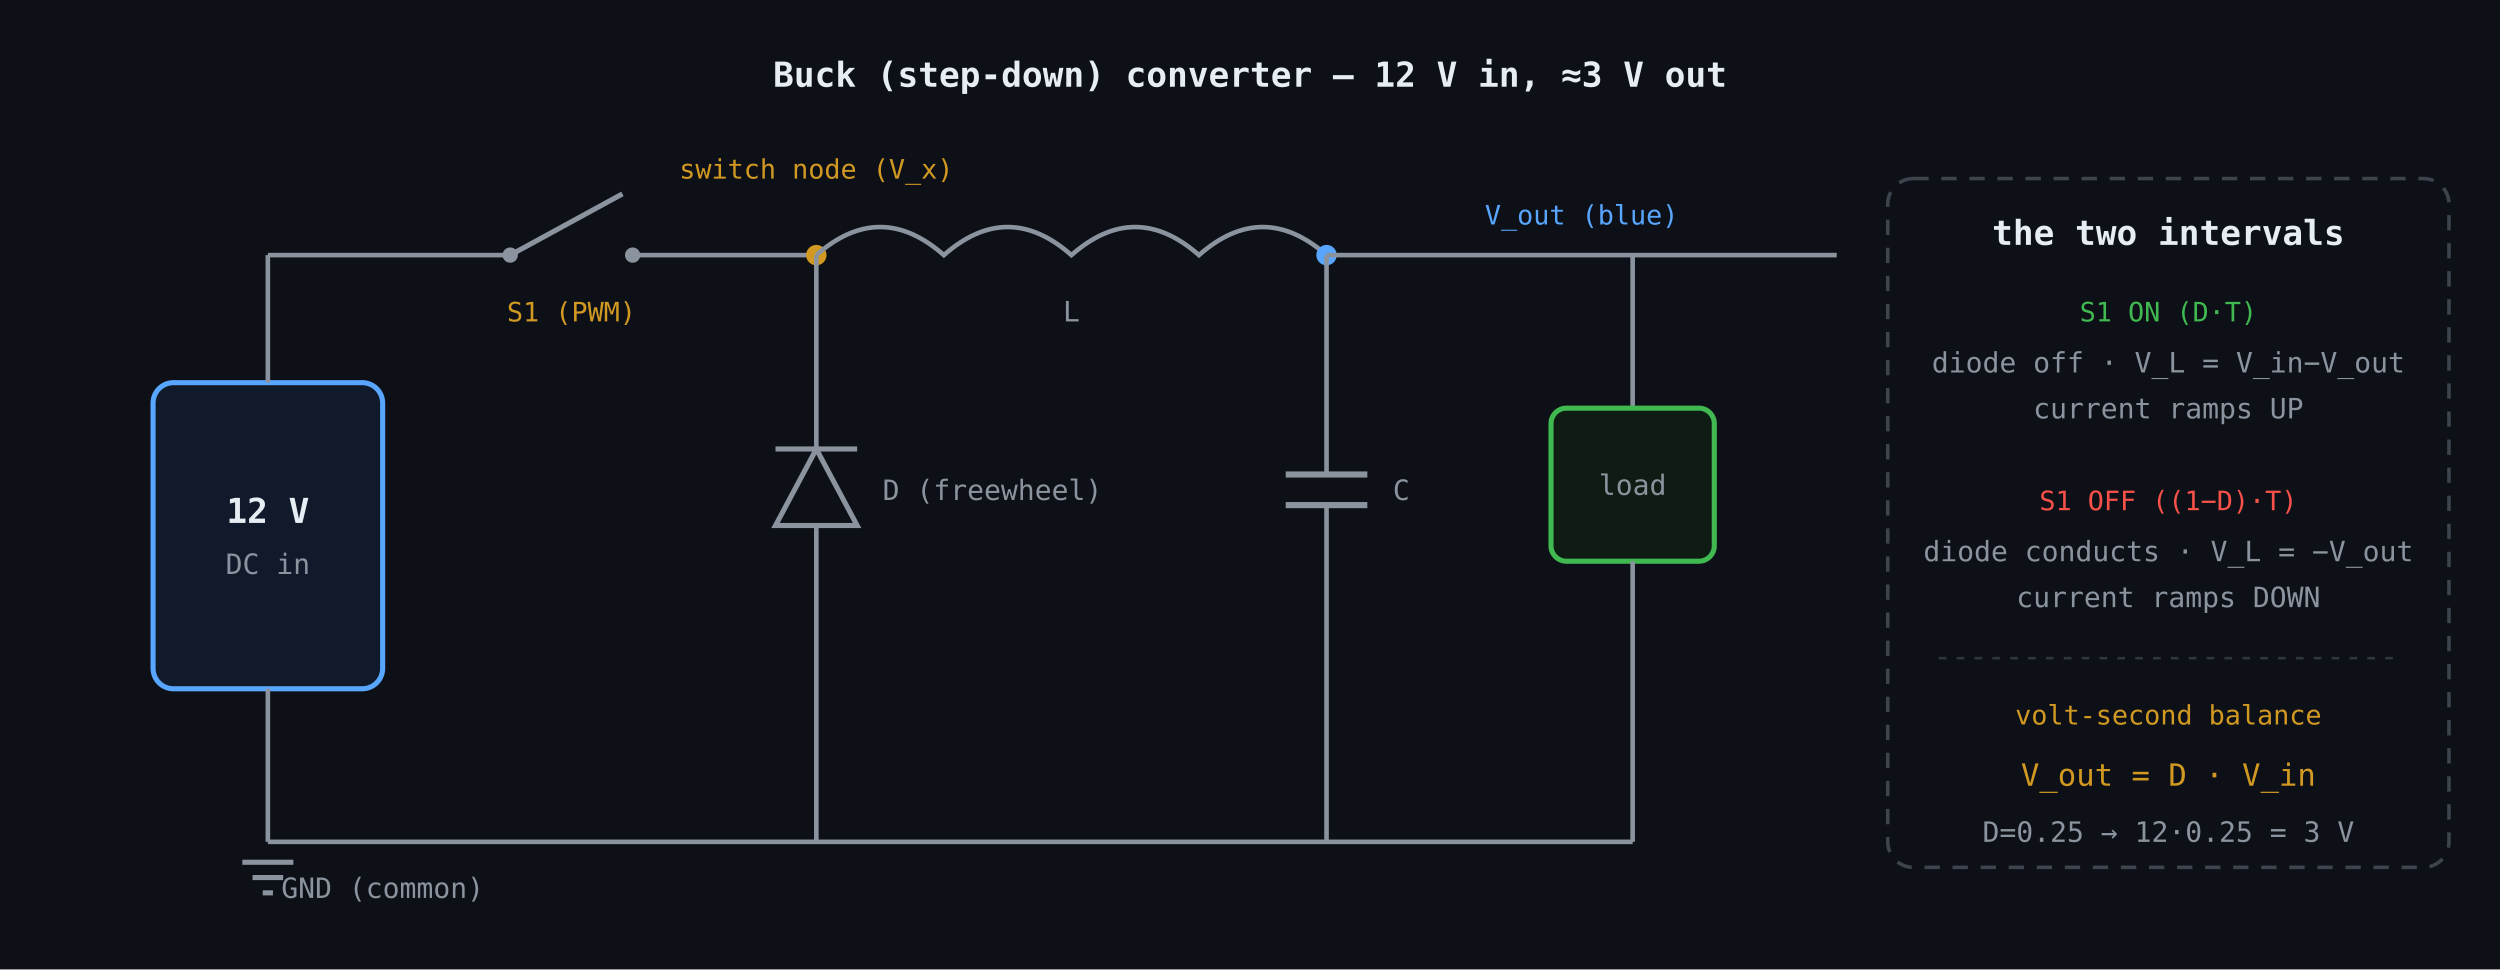
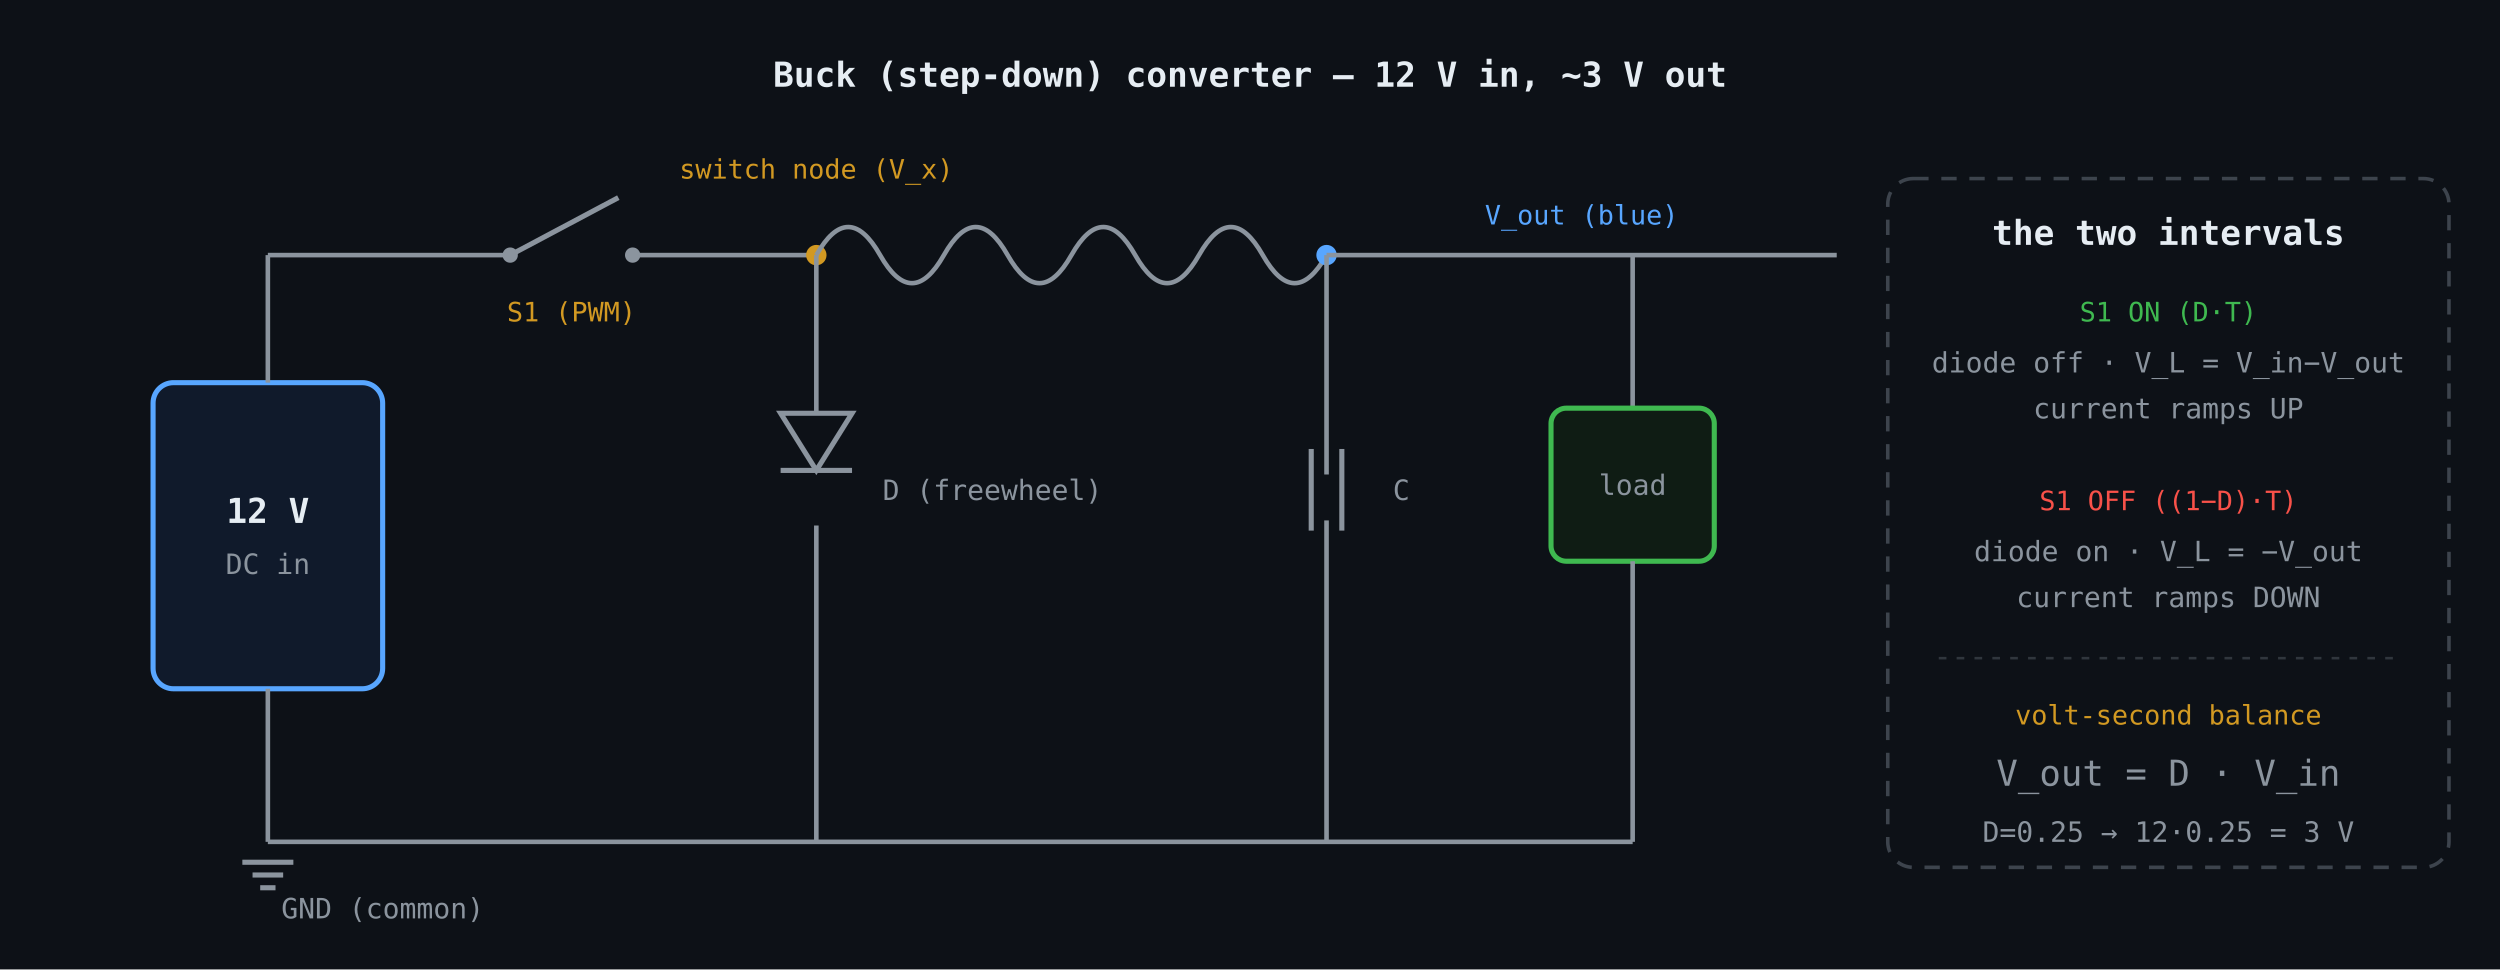
<svg xmlns="http://www.w3.org/2000/svg" viewBox="0 0 980 380" role="img" aria-label="Buck converter schematic with switch, freewheel diode, inductor, output capacitor and load" width="980" height="380">
  <style>
.h2m-bg{fill:#0d1117}
- *{box-sizing:border-box}
- /* Printing on a dark palette wastes ink and renders badly, so print is always light. */
- body{margin:0;background:#0d1117;color:#c9d1d9;
-   font:15px/1.65 system-ui,-apple-system,Segoe UI,Roboto,sans-serif;
-   padding:38px 22px 90px}
- main{max-width:1080px;margin:0 auto}
- figure{margin:22px 0;background:#161b22;border:1px solid #30363d;
-   border-radius:11px;padding:18px;overflow-x:auto}
- figure svg{display:block;width:100%;height:auto;min-width:680px}
- figcaption{color:#8b949e;font-size:12.5px;margin-top:12px;text-align:center}
- /* ---- SVG theming: every colour resolves through these classes so figures re-theme. */
svg text{font-family:ui-monospace,SFMono-Regular,Menlo,monospace;font-size:12px;fill:#c9d1d9}
svg text.t{font-size:13.5px;font-weight:700;fill:#e6edf3}
svg text.s{font-size:11px;fill:#8b949e}
svg text.xs{font-size:9.5px;fill:#8b949e}
svg text.l{font-size:10.5px;fill:#8b949e}
svg text.lb{font-size:10.5px;fill:#58a6ff}
svg text.lg{font-size:10.5px;fill:#3fb950}
svg text.lr{font-size:10.5px;fill:#f85149}
svg text.lp{font-size:10.5px;fill:#bc8cff}
svg text.la{font-size:10.5px;fill:#d29922}
- svg .fx-b{fill:#58a6ff}  svg .fx-g{fill:#3fb950}
- svg .fx-r{fill:#f85149}   svg .fx-a{fill:#d29922}
- svg .fx-p{fill:#bc8cff} svg .fx-n{fill:#8b949e}
svg .n{fill:#1a2029;stroke:#484f58;stroke-width:1.6}
svg .nb{fill:#101a2b;stroke:#58a6ff;stroke-width:2px}
svg .ng{fill:#0f1c14;stroke:#3fb950;stroke-width:2px}
svg .nr{fill:#201215;stroke:#f85149;stroke-width:2px}
svg .na{fill:#1e1a10;stroke:#d29922;stroke-width:2px}
svg .np{fill:#181228;stroke:#bc8cff;stroke-width:2px}
- svg .nd{fill:#15191f;stroke:#3d444d;stroke-width:1.5;stroke-dasharray:5 4}
svg .grp{fill:none;stroke:#3d444d;stroke-width:1.4;stroke-dasharray:6 5}
- svg .a{stroke:#8b949e;stroke-width:1.8;fill:none;marker-end:url(#ah)}
- svg .ab{stroke:#58a6ff;stroke-width:2;fill:none;marker-end:url(#ahb)}
- svg .ag{stroke:#3fb950;stroke-width:2;fill:none;marker-end:url(#ahg)}
- svg .ar{stroke:#f85149;stroke-width:2;fill:none;marker-end:url(#ahr)}
- svg .ap{stroke:#bc8cff;stroke-width:2;fill:none;marker-end:url(#ahp)}
- svg .aa{stroke:#d29922;stroke-width:2;fill:none;marker-end:url(#aha)}
svg .wire{stroke:#8b949e;stroke-width:1.8;fill:none}
svg .wire-r{stroke:#f85149;stroke-width:2.4;fill:none;stroke-linecap:round}
svg .wire-b{stroke:#58a6ff;stroke-width:2.4;fill:none;stroke-linecap:round}
svg .wire-a{stroke:#d29922;stroke-width:2.4;fill:none;stroke-linecap:round}
svg .wire-p{stroke:#bc8cff;stroke-width:2.4;fill:none;stroke-linecap:round}
svg .wire-g{stroke:#3fb950;stroke-width:2.4;fill:none;stroke-linecap:round}
svg .axis{stroke:#8b949e;stroke-width:1.5;fill:none}
svg .grid{stroke:#30363d;stroke-width:1;fill:none;stroke-dasharray:3 4}
svg .plot-b{stroke:#58a6ff;stroke-width:2.4;fill:none;stroke-linejoin:round}
- svg .plot-a{stroke:#d29922;stroke-width:2.4;fill:none;stroke-linejoin:round}
svg .plot-g{stroke:#3fb950;stroke-width:2.4;fill:none;stroke-linejoin:round}
svg .plot-r{stroke:#f85149;stroke-width:2.4;fill:none;stroke-linejoin:round}
+ svg .plot-a{stroke:#d29922;stroke-width:2.4;fill:none;stroke-linejoin:round}
svg .plot-p{stroke:#bc8cff;stroke-width:2.4;fill:none;stroke-linejoin:round}
- svg .fill-a{fill:#d29922;opacity:0.14}
- svg .fill-g{fill:#3fb950;opacity:0.14}
- svg .dash{stroke-dasharray:6 5}
- svg .mk-n{fill:#8b949e}  svg .mk-b{fill:#58a6ff}
- svg .mk-g{fill:#3fb950}  svg .mk-r{fill:#f85149}
- svg .mk-p{fill:#bc8cff} svg .mk-a{fill:#d29922}
+ svg .fill-g{fill:#3fb950;opacity:0.14;stroke:none}
+ svg .fill-a{fill:#d29922;opacity:0.14;stroke:none}
+ svg .a{stroke:#8b949e;stroke-width:1.8;fill:none;marker-end:url(#ah)}
+ svg .ab{stroke:#58a6ff;stroke-width:2;fill:none;marker-end:url(#ahb)}
+ svg .ag{stroke:#3fb950;stroke-width:2;fill:none;marker-end:url(#ahg)}
+ svg .ar{stroke:#f85149;stroke-width:2;fill:none;marker-end:url(#ahr)}
+ svg .ap{stroke:#bc8cff;stroke-width:2;fill:none;marker-end:url(#ahp)}
+ svg .aa{stroke:#d29922;stroke-width:2;fill:none;marker-end:url(#aha)}
+ svg .comp{stroke:#8b949e;stroke-width:2;fill:none}
+ svg .dotn{fill:#8b949e}
+ svg .dotb{fill:#58a6ff}
+ svg .dotg{fill:#3fb950}
+ svg .dotr{fill:#f85149}
+ svg .dota{fill:#d29922}
+ svg .dotp{fill:#bc8cff}
+ svg .mk-n{fill:#8b949e} svg .mk-b{fill:#58a6ff} svg .mk-g{fill:#3fb950}
+ svg .mk-r{fill:#f85149} svg .mk-p{fill:#bc8cff} svg .mk-a{fill:#d29922}
@media (prefers-color-scheme: light){
- body{background:#ffffff;color:#1f2328}
- figure{background:#f6f8fa;border:1px solid #d0d7de}
- figcaption{color:#57606a}
+ .h2m-bg{fill:#ffffff}
svg text{fill:#1f2328}
- svg text.t{fill:#010409}
- svg text.s{fill:#57606a}
- svg text.xs{fill:#57606a}
- svg text.l{fill:#57606a}
- svg text.lb{fill:#0550ae}
- svg text.lg{fill:#1a7f37}
- svg text.lr{fill:#cf222e}
- svg text.lp{fill:#8250df}
- svg text.la{fill:#9a6700}
- svg .fx-b{fill:#0550ae}
- svg .fx-g{fill:#1a7f37}
- svg .fx-r{fill:#cf222e}
- svg .fx-a{fill:#9a6700}
- svg .fx-p{fill:#8250df}
- svg .fx-n{fill:#57606a}
- svg .n{fill:#f6f8fa;stroke:#8c959f;stroke-width:1.6}
- svg .nb{fill:#ddf4ff;stroke:#0550ae;stroke-width:2.2px}
- svg .ng{fill:#dafbe1;stroke:#1a7f37;stroke-width:2.2px}
- svg .nr{fill:#ffebe9;stroke:#cf222e;stroke-width:2.2px}
- svg .na{fill:#fff8c5;stroke:#9a6700;stroke-width:2.2px}
- svg .np{fill:#fbefff;stroke:#8250df;stroke-width:2.2px}
- svg .nd{fill:#ffffff;stroke:#afb8c1;stroke-width:1.5;stroke-dasharray:5 4}
- svg .grp{fill:none;stroke:#afb8c1;stroke-width:1.4;stroke-dasharray:6 5}
- svg .a{stroke:#57606a;stroke-width:1.8;fill:none;marker-end:url(#ah)}
- svg .ab{stroke:#0550ae;stroke-width:2;fill:none;marker-end:url(#ahb)}
- svg .ag{stroke:#1a7f37;stroke-width:2;fill:none;marker-end:url(#ahg)}
- svg .ar{stroke:#cf222e;stroke-width:2;fill:none;marker-end:url(#ahr)}
- svg .ap{stroke:#8250df;stroke-width:2;fill:none;marker-end:url(#ahp)}
- svg .aa{stroke:#9a6700;stroke-width:2;fill:none;marker-end:url(#aha)}
- svg .wire{stroke:#57606a}
- svg .wire-r{stroke:#cf222e}
- svg .wire-b{stroke:#0550ae}
- svg .wire-a{stroke:#9a6700}
- svg .wire-p{stroke:#8250df}
- svg .wire-g{stroke:#1a7f37}
- svg .axis{stroke:#57606a}
- svg .grid{stroke:#d0d7de}
- svg .plot-b{stroke:#0550ae}
- svg .plot-a{stroke:#9a6700}
- svg .plot-g{stroke:#1a7f37}
- svg .plot-r{stroke:#cf222e}
- svg .plot-p{stroke:#8250df}
- svg .fill-a{fill:#9a6700;opacity:0.12}
- svg .fill-g{fill:#1a7f37;opacity:0.12}
- svg .mk-n{fill:#57606a}
- svg .mk-b{fill:#0550ae}
- svg .mk-g{fill:#1a7f37}
- svg .mk-r{fill:#cf222e}
- svg .mk-p{fill:#8250df}
- svg .mk-a{fill:#9a6700}
- .h2m-bg{fill:#ffffff}
+ svg text.t{fill:#010409} svg text.s{fill:#57606a} svg text.xs{fill:#57606a} svg text.l{fill:#57606a}
+ svg text.lb{fill:#0550ae} svg text.lg{fill:#1a7f37} svg text.lr{fill:#cf222e} svg text.lp{fill:#8250df} svg text.la{fill:#9a6700}
+ svg .n{fill:#f6f8fa;stroke:#8c959f} svg .nb{fill:#ddf4ff;stroke:#0550ae} svg .ng{fill:#dafbe1;stroke:#1a7f37}
+ svg .nr{fill:#ffebe9;stroke:#cf222e} svg .na{fill:#fff8c5;stroke:#9a6700} svg .np{fill:#fbefff;stroke:#8250df}
+ svg .grp{stroke:#afb8c1}
+ svg .wire{stroke:#57606a} svg .wire-r{stroke:#cf222e} svg .wire-b{stroke:#0550ae} svg .wire-a{stroke:#9a6700} svg .wire-p{stroke:#8250df} svg .wire-g{stroke:#1a7f37}
+ svg .axis{stroke:#57606a} svg .grid{stroke:#d0d7de}
+ svg .plot-b{stroke:#0550ae} svg .plot-g{stroke:#1a7f37} svg .plot-r{stroke:#cf222e} svg .plot-a{stroke:#9a6700} svg .plot-p{stroke:#8250df}
+ svg .fill-g{fill:#1a7f37} svg .fill-a{fill:#9a6700}
+ svg .a{stroke:#57606a} svg .ab{stroke:#0550ae} svg .ag{stroke:#1a7f37} svg .ar{stroke:#cf222e} svg .ap{stroke:#8250df} svg .aa{stroke:#9a6700}
+ svg .comp{stroke:#57606a}
+ svg .dotn{fill:#57606a} svg .dotb{fill:#0550ae} svg .dotg{fill:#1a7f37} svg .dotr{fill:#cf222e} svg .dota{fill:#9a6700} svg .dotp{fill:#8250df}
+ svg .mk-n{fill:#57606a} svg .mk-b{fill:#0550ae} svg .mk-g{fill:#1a7f37} svg .mk-r{fill:#cf222e} svg .mk-p{fill:#8250df} svg .mk-a{fill:#9a6700}
}
- @media print{
- body{background:#ffffff;color:#111417}
- figure{background:#ffffff;border:1px solid #c3ccd5}
- figure svg{min-width:0}
- svg text{fill:#111417}
- .h2m-bg{fill:#ffffff}
- }
+ @media print{ .h2m-bg{fill:#ffffff} svg text{fill:#111417} }
</style>
  <defs>
    <marker id="ah" markerWidth="9" markerHeight="9" refX="8" refY="4.5" orient="auto">
      <path d="M0 0 L9 4.5 L0 9 z" class="mk-n" />
    </marker>
    <marker id="ahb" markerWidth="9" markerHeight="9" refX="8" refY="4.5" orient="auto">
      <path d="M0 0 L9 4.5 L0 9 z" class="mk-b" />
    </marker>
    <marker id="ahg" markerWidth="9" markerHeight="9" refX="8" refY="4.5" orient="auto">
      <path d="M0 0 L9 4.5 L0 9 z" class="mk-g" />
    </marker>
    <marker id="ahr" markerWidth="9" markerHeight="9" refX="8" refY="4.5" orient="auto">
      <path d="M0 0 L9 4.5 L0 9 z" class="mk-r" />
    </marker>
    <marker id="ahp" markerWidth="9" markerHeight="9" refX="8" refY="4.5" orient="auto">
      <path d="M0 0 L9 4.5 L0 9 z" class="mk-p" />
    </marker>
    <marker id="aha" markerWidth="9" markerHeight="9" refX="8" refY="4.5" orient="auto">
      <path d="M0 0 L9 4.5 L0 9 z" class="mk-a" />
    </marker>
  </defs>
  <rect class="h2m-bg" x="0" y="0" width="980" height="380" fill="#0d1117" />
-   <text class="t" x="490" y="34" text-anchor="middle">Buck (step-down) converter — 12 V in, ≈3 V out</text>
+   <text class="t" x="490" y="34" text-anchor="middle">Buck (step-down) converter — 12 V in, ~3 V out</text>
  <rect class="nb" x="60" y="150" width="90" height="120" rx="8" />
  <text class="t" x="105" y="205" text-anchor="middle">12 V</text>
  <text class="s" x="105" y="225" text-anchor="middle">DC in</text>
  <path class="wire" d="M105 100 V150" />
  <path class="wire" d="M105 270 V330" />
  <path class="wire" d="M105 100 H200" />
-   <circle class="fx-n" cx="200" cy="100" r="3" />
-   <line x1="200" y1="100" x2="244" y2="76" stroke="#8b949e" stroke-width="2" />
-   <circle class="fx-n" cx="248" cy="100" r="3" />
+   <circle class="dotn" cx="200" cy="100" r="3" />
+   <line class="comp" x1="200" y1="100" x2="242.381" y2="77.465" />
+   <circle class="dotn" cx="248" cy="100" r="3" />
  <text class="la" x="224" y="126" text-anchor="middle">S1 (PWM)</text>
  <path class="wire" d="M248 100 H320" />
-   <circle class="fx-a" cx="320" cy="100" r="4" />
+   <circle class="dota" cx="320" cy="100" r="4" />
  <text class="la" x="320" y="70" text-anchor="middle">switch node (V_x)</text>
-   <path class="wire" d="M320 100 Q345 78 370 100 Q395 78 420 100 Q445 78 470 100 Q495 78 520 100" />
-   <text class="s" x="420" y="126" text-anchor="middle">L</text>
-   <circle class="fx-b" cx="520" cy="100" r="4" />
+   <path class="wire" d="M320 100 Q332.5 78 345 100 Q357.5 122 370 100 Q382.5 78 395 100 Q407.5 122 420 100 Q432.5 78 445 100 Q457.5 122 470 100 Q482.5 78 495 100 Q507.5 122 520 100" />
+   <circle class="dotb" cx="520" cy="100" r="4" />
  <path class="wire" d="M520 100 H720" />
  <text class="lb" x="620" y="88" text-anchor="middle">V_out (blue)</text>
-   <path class="wire" d="M320 100 V176" />
-   <line x1="304" y1="176" x2="336" y2="176" stroke="#8b949e" stroke-width="2" />
-   <polygon points="320,176 304,206 336,206" fill="none" stroke="#8b949e" stroke-width="2" />
+   <path class="wire" d="M320 100 V162" />
+   <polygon class="comp" points="306,162 334,162 320,184.4" />
+   <line class="comp" x1="306" y1="184.4" x2="334" y2="184.4" />
  <path class="wire" d="M320 206 V330" />
  <text class="s" x="346" y="196" text-anchor="start">D (freewheel)</text>
  <path class="wire" d="M520 100 V186" />
-   <line x1="504" y1="186" x2="536" y2="186" stroke="#8b949e" stroke-width="2.4" />
-   <line x1="504" y1="198" x2="536" y2="198" stroke="#8b949e" stroke-width="2.4" />
-   <path class="wire" d="M520 198 V330" />
+   <line class="comp" x1="514" y1="176" x2="514" y2="208" stroke-width="6" />
+   <line class="comp" x1="526" y1="176" x2="526" y2="208" stroke-width="6" />
+   <path class="wire" d="M520 204 V330" />
  <text class="s" x="546" y="196" text-anchor="start">C</text>
  <path class="wire" d="M640 100 V160" />
  <rect class="ng" x="608" y="160" width="64" height="60" rx="6" />
  <text class="s" x="640" y="194" text-anchor="middle">load</text>
  <path class="wire" d="M640 220 V330" />
  <path class="wire" d="M105 330 H640" />
-   <line x1="95" y1="338" x2="115" y2="338" stroke="#8b949e" stroke-width="2" />
-   <line x1="99" y1="344" x2="111" y2="344" stroke="#8b949e" stroke-width="2" />
-   <line x1="103" y1="350" x2="107" y2="350" stroke="#8b949e" stroke-width="2" />
-   <text class="s" x="150" y="352" text-anchor="middle">GND (common)</text>
+   <line class="comp" x1="95" y1="338" x2="115" y2="338" />
+   <line class="comp" x1="99" y1="343" x2="111" y2="343" />
+   <line class="comp" x1="102" y1="348" x2="108" y2="348" />
+   <text class="s" x="150" y="360" text-anchor="middle">GND (common)</text>
  <rect class="grp" x="740" y="70" width="220" height="270" rx="10" />
  <text class="t" x="850" y="96" text-anchor="middle">the two intervals</text>
  <text class="lg" x="850" y="126" text-anchor="middle">S1 ON  (D·T)</text>
  <text class="s" x="850" y="146" text-anchor="middle">diode off · V_L = V_in−V_out</text>
  <text class="s" x="850" y="164" text-anchor="middle">current ramps UP</text>
  <text class="lr" x="850" y="200" text-anchor="middle">S1 OFF  ((1−D)·T)</text>
-   <text class="s" x="850" y="220" text-anchor="middle">diode conducts · V_L = −V_out</text>
+   <text class="s" x="850" y="220" text-anchor="middle">diode on · V_L = −V_out</text>
  <text class="s" x="850" y="238" text-anchor="middle">current ramps DOWN</text>
  <line class="grid" x1="760" y1="258" x2="940" y2="258" />
  <text class="la" x="850" y="284" text-anchor="middle">volt-second balance</text>
-   <text class="fx-a" x="850" y="308" text-anchor="middle" font-size="14">V_out = D · V_in</text>
+   <text class="s" x="850" y="308" text-anchor="middle" style="font-size:14px">V_out = D · V_in</text>
  <text class="s" x="850" y="330" text-anchor="middle">D=0.25 → 12·0.25 = 3 V</text>
</svg>
